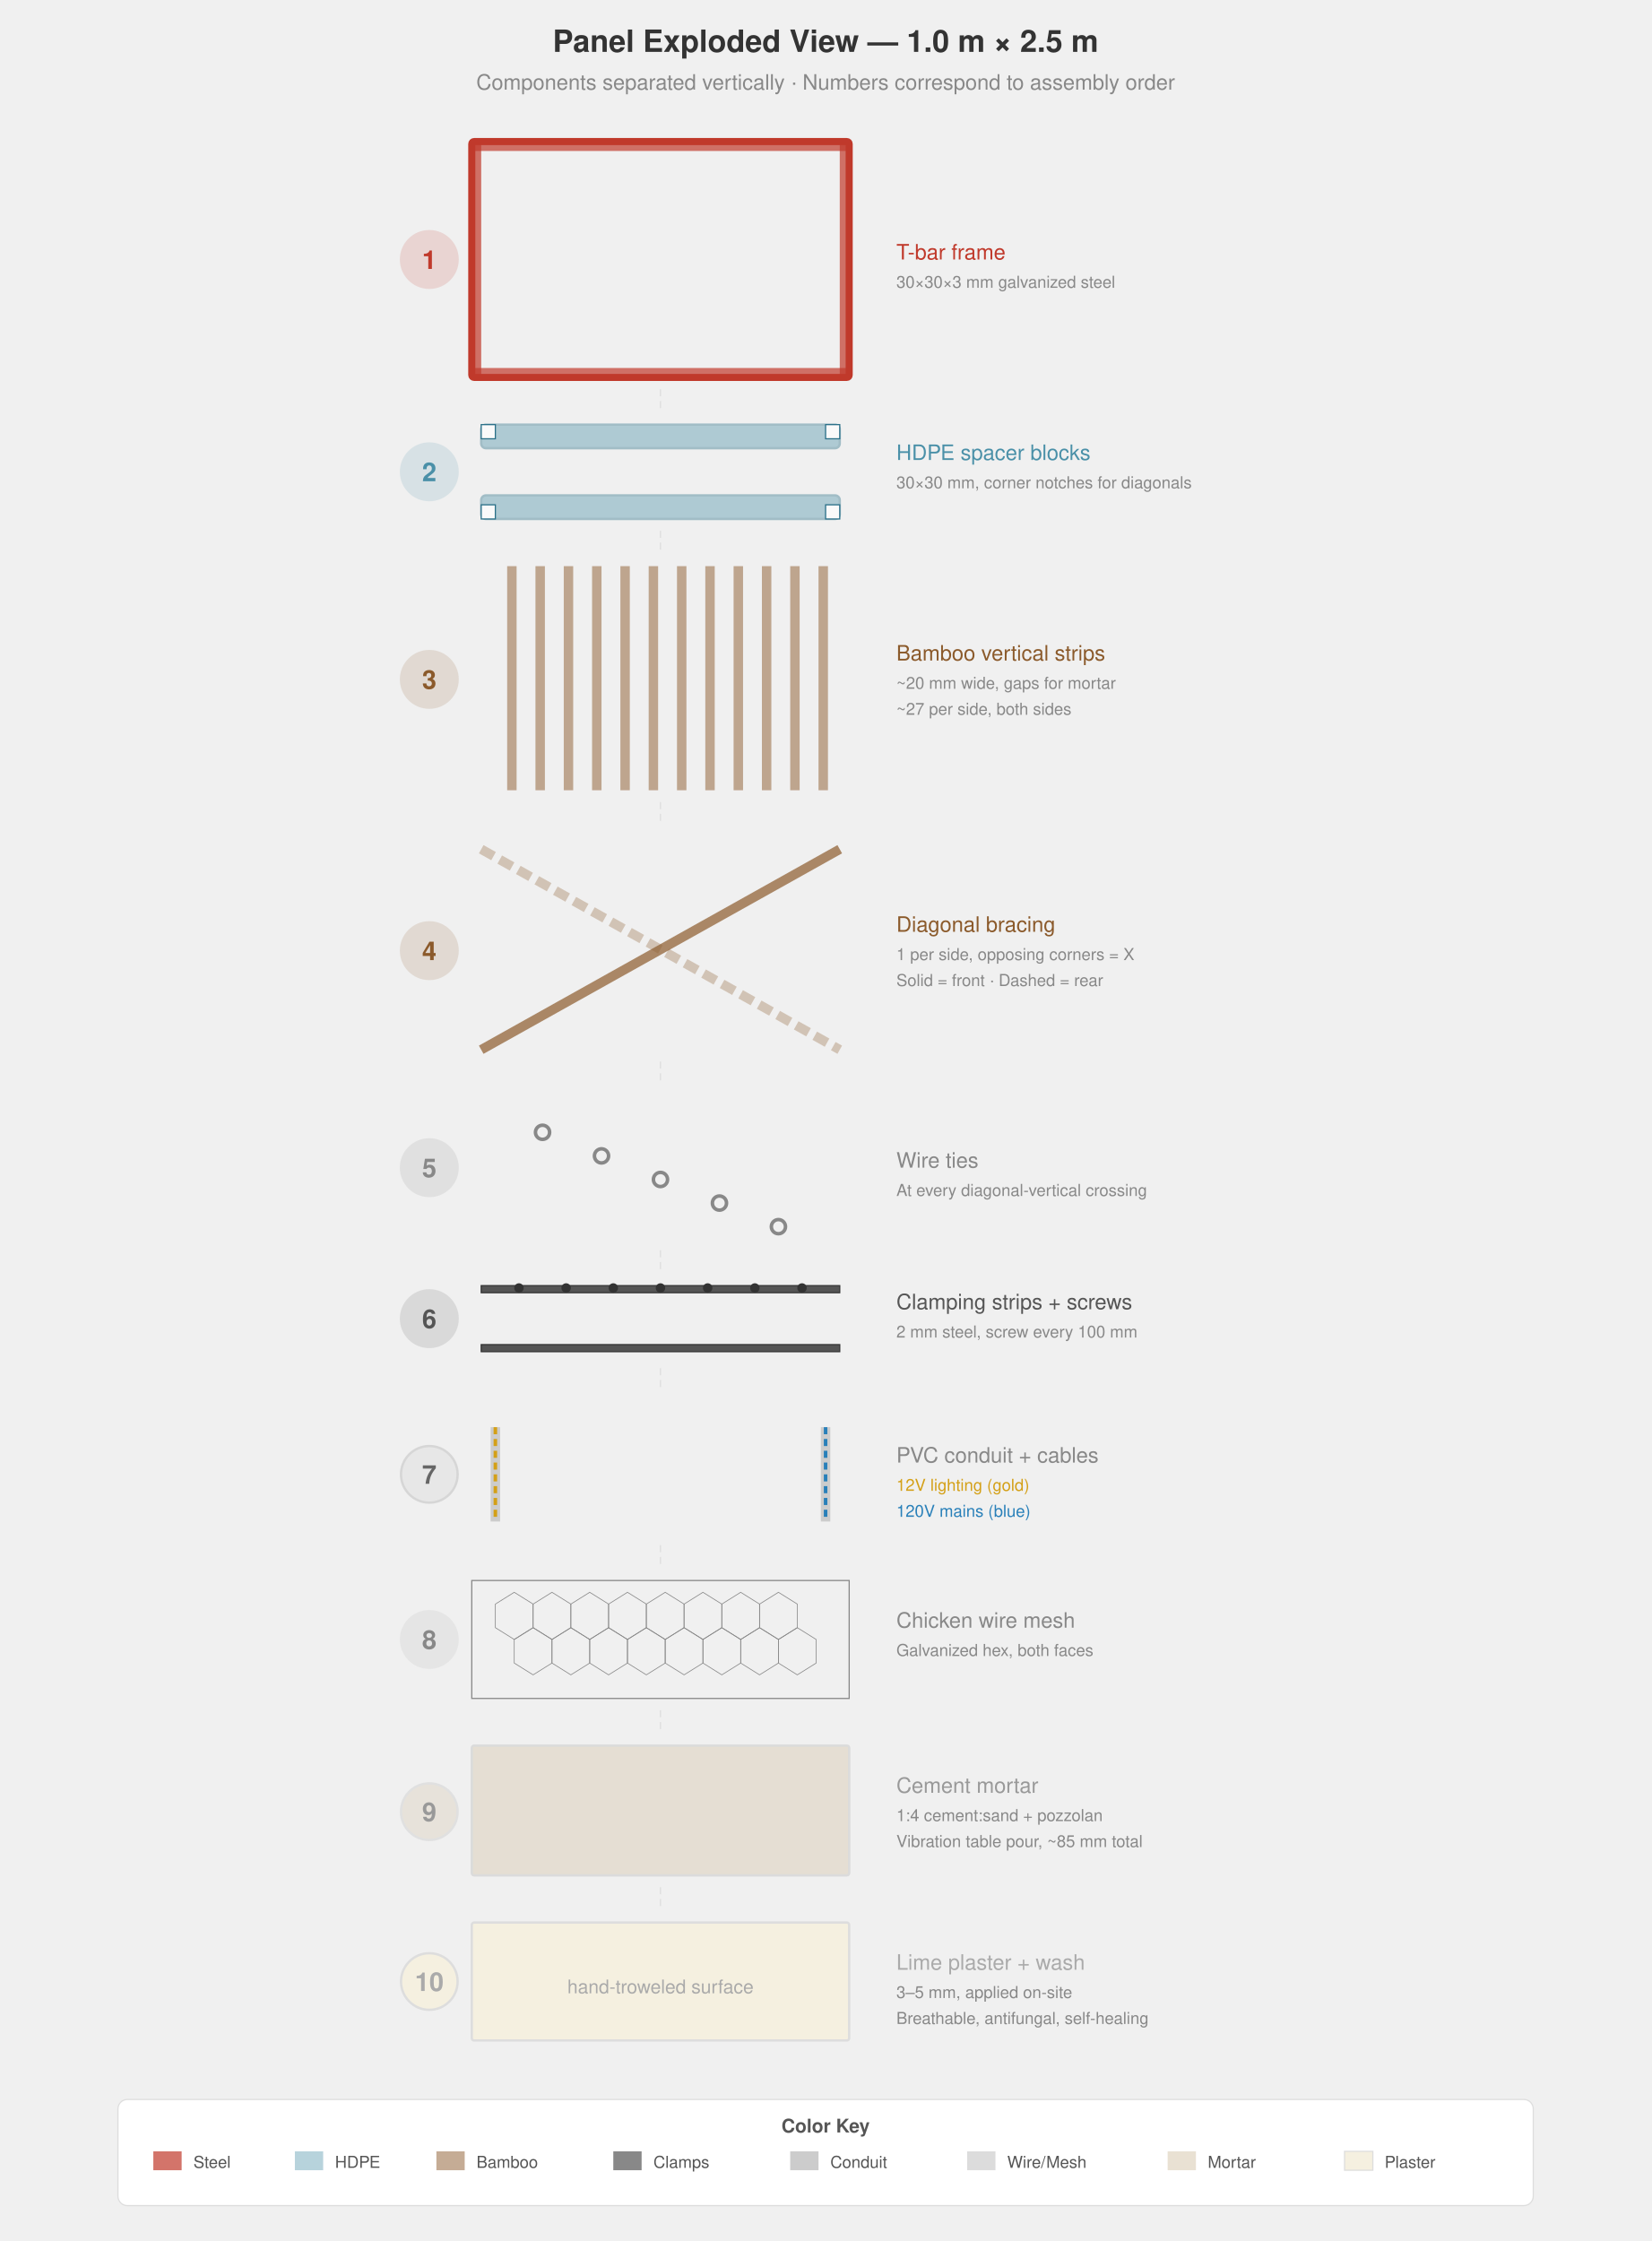
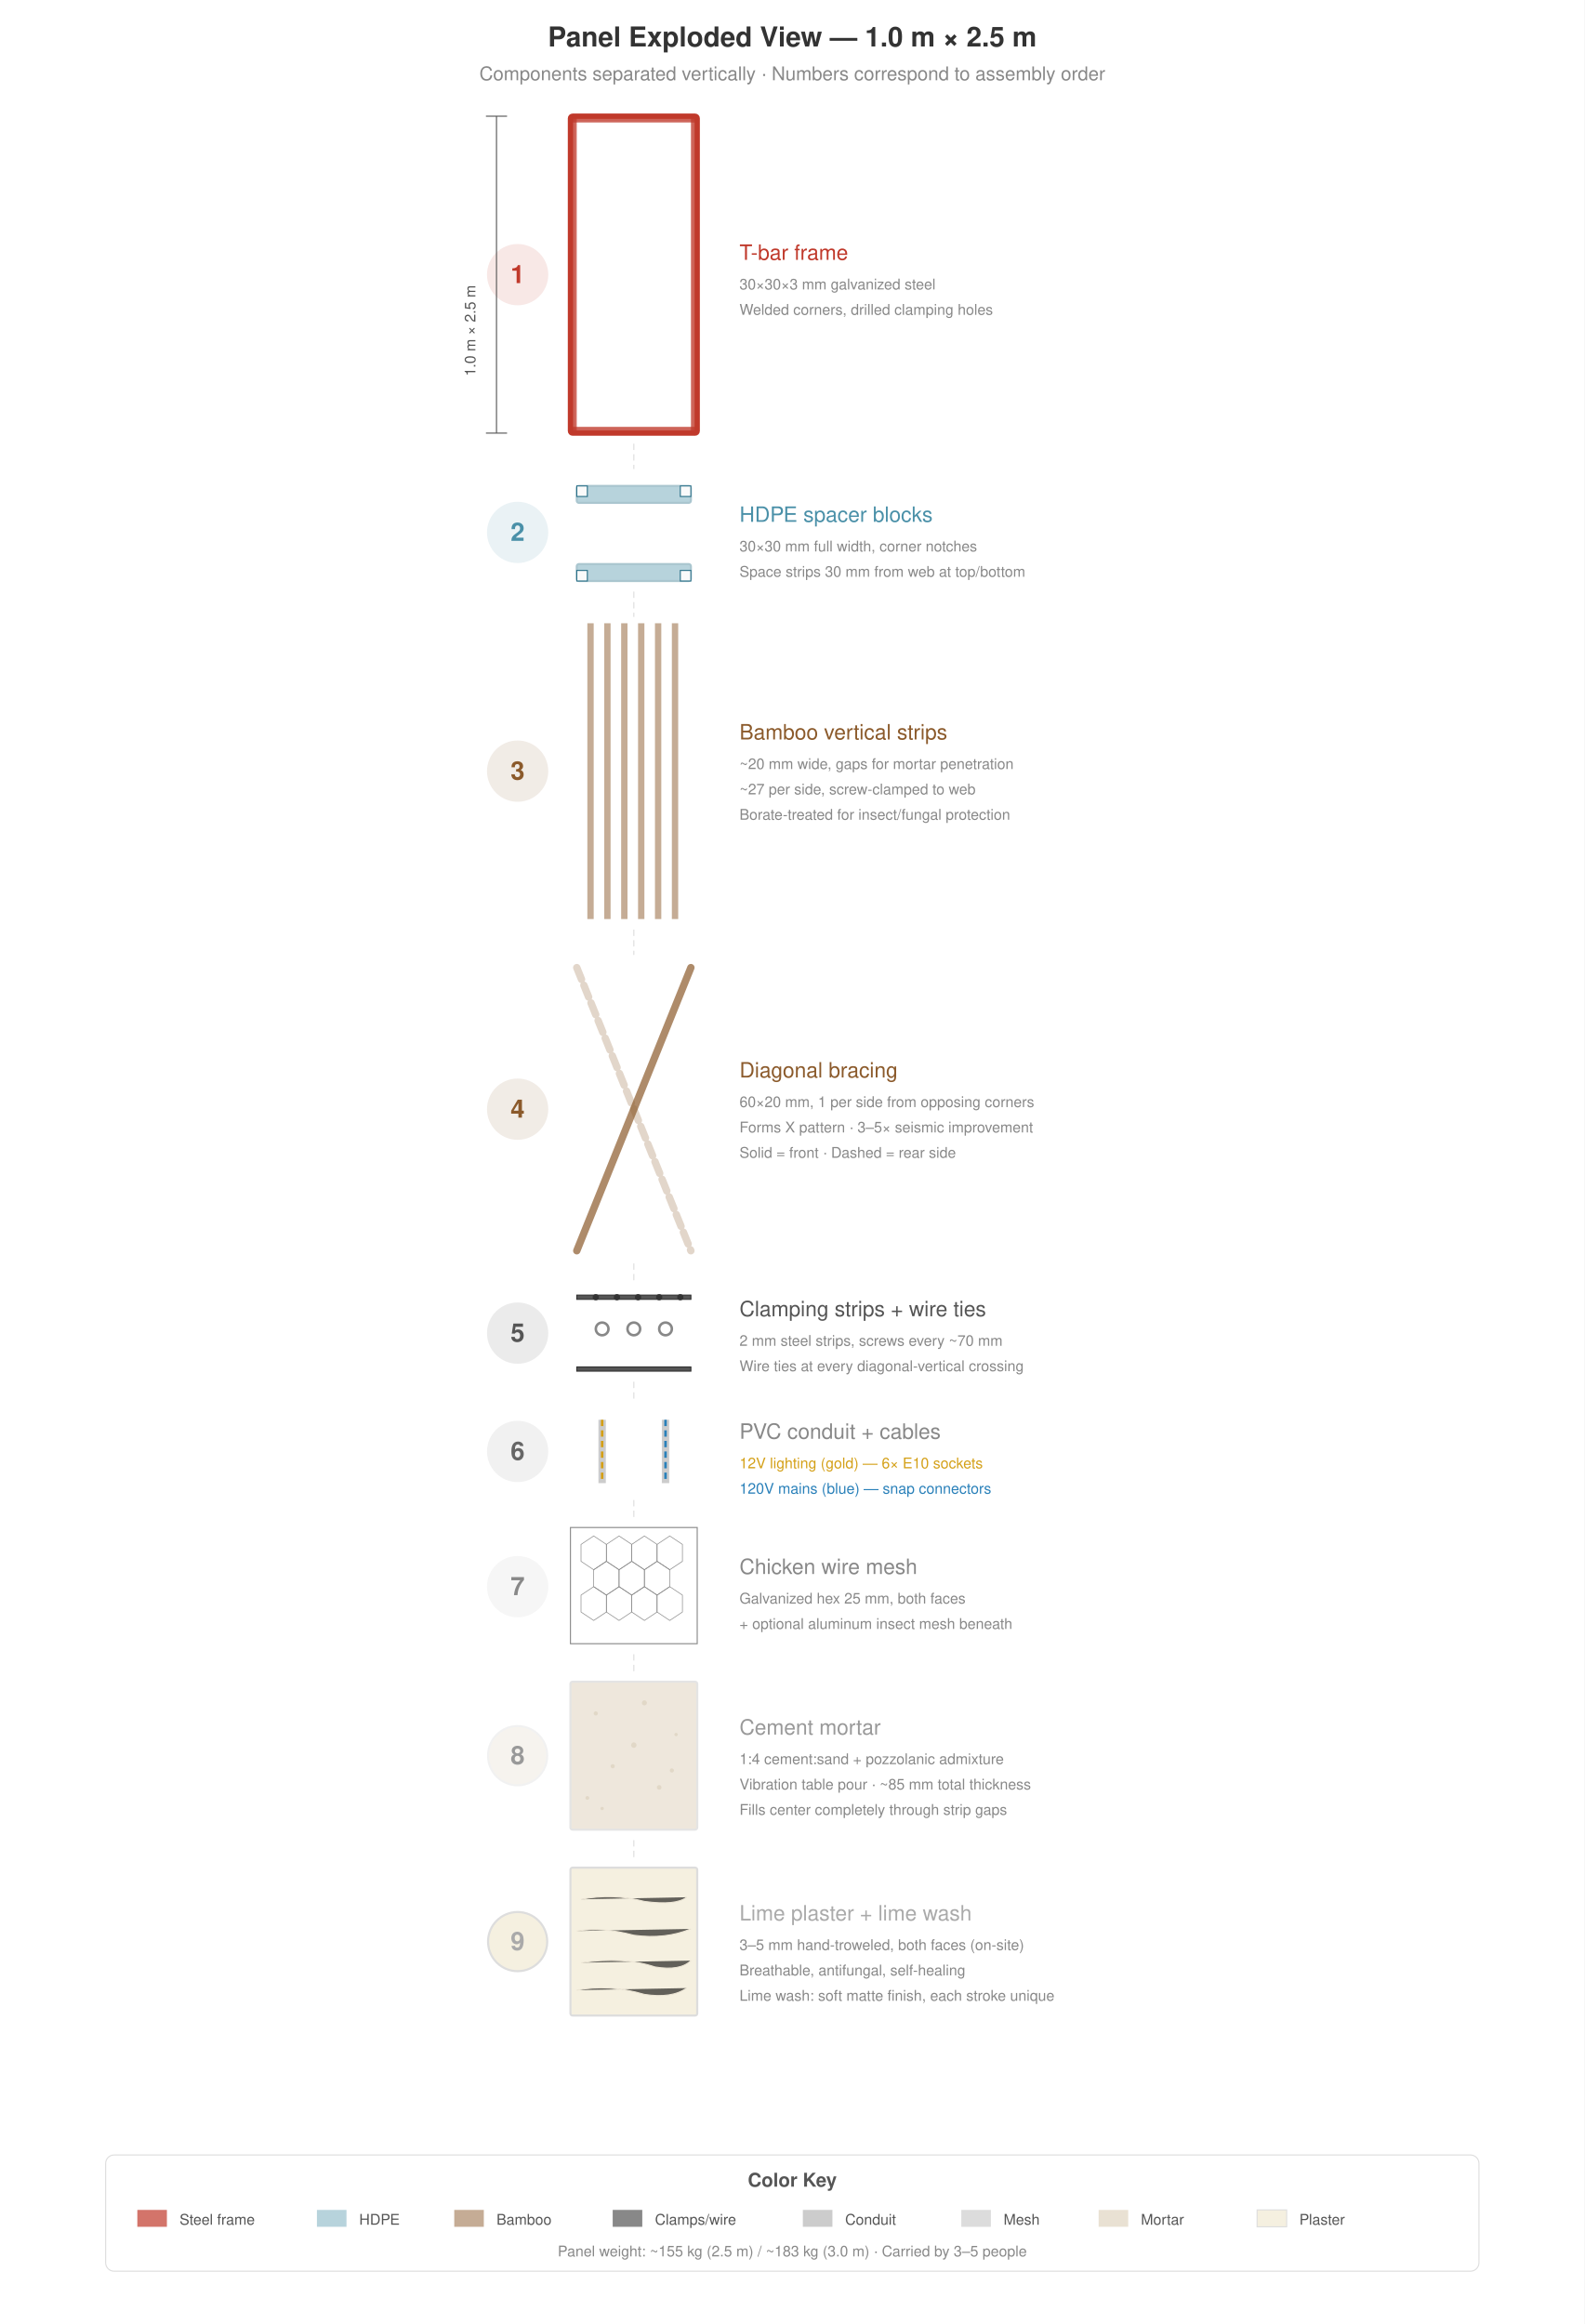
- <svg xmlns="http://www.w3.org/2000/svg" viewBox="0 0 700 950" style="background:#fafafa">
-   <text x="350" y="22" text-anchor="middle" font-size="13" fill="#333" font-weight="bold" font-family="Helvetica,Arial,sans-serif">Panel Exploded View — 1.0 m × 2.5 m</text>
-   <text x="350" y="38" text-anchor="middle" font-size="9" fill="#888" font-family="Helvetica,Arial,sans-serif">Components separated vertically · Numbers correspond to assembly order</text>
-   <g transform="translate(200, 60)">
-     <rect x="0" y="0" width="160" height="100" fill="none" stroke="#c0392b" stroke-width="3" rx="1" />
-     <rect x="0" y="0" width="160" height="4" fill="#c0392b" opacity="0.7" />
-     <rect x="0" y="96" width="160" height="4" fill="#c0392b" opacity="0.7" />
-     <rect x="0" y="0" width="4" height="100" fill="#c0392b" opacity="0.7" />
-     <rect x="156" y="0" width="4" height="100" fill="#c0392b" opacity="0.7" />
-     <circle cx="-18" cy="50" r="12" fill="#c0392b" opacity="0.15" stroke="#c0392b" stroke-width="1" />
-     <text x="-18" y="54" text-anchor="middle" font-size="11" fill="#c0392b" font-weight="bold" font-family="Helvetica,Arial,sans-serif">1</text>
-     <text x="180" y="50" font-size="9" fill="#c0392b" font-family="Helvetica,Arial,sans-serif">T-bar frame</text>
-     <text x="180" y="62" font-size="7" fill="#888" font-family="Helvetica,Arial,sans-serif">30×30×3 mm galvanized steel</text>
+ <svg xmlns="http://www.w3.org/2000/svg" viewBox="0 0 750 1100" style="background:#ffffff">
+   <rect width="100%" height="100%" fill="white" />
+   <text x="375" y="22" text-anchor="middle" font-size="13" fill="#333" font-weight="bold" font-family="Helvetica,Arial,sans-serif">Panel Exploded View — 1.0 m × 2.5 m</text>
+   <text x="375" y="38" text-anchor="middle" font-size="9" fill="#888" font-family="Helvetica,Arial,sans-serif">Components separated vertically · Numbers correspond to assembly order</text>
+   <g transform="translate(270, 55)">
+     <rect x="0" y="0" width="60" height="150" fill="none" stroke="#c0392b" stroke-width="2.5" rx="1" />
+     <rect x="0" y="0" width="60" height="3" fill="#c0392b" opacity="0.7" />
+     <rect x="0" y="147" width="60" height="3" fill="#c0392b" opacity="0.7" />
+     <rect x="0" y="0" width="3" height="150" fill="#c0392b" opacity="0.7" />
+     <rect x="57" y="0" width="3" height="150" fill="#c0392b" opacity="0.7" />
+     <rect x="1" y="0" width="1.5" height="150" fill="#c0392b" opacity="0.3" />
+     <rect x="57.5" y="0" width="1.5" height="150" fill="#c0392b" opacity="0.3" />
+     <rect x="0" y="1" width="60" height="1.5" fill="#c0392b" opacity="0.3" />
+     <rect x="0" y="147.5" width="60" height="1.5" fill="#c0392b" opacity="0.3" />
+     <circle cx="-25" cy="75" r="14" fill="#c0392b" opacity="0.12" stroke="#c0392b" stroke-width="1" />
+     <text x="-25" y="79" text-anchor="middle" font-size="12" fill="#c0392b" font-weight="bold" font-family="Helvetica,Arial,sans-serif">1</text>
+     <text x="80" y="68" font-size="10" fill="#c0392b" font-family="Helvetica,Arial,sans-serif">T-bar frame</text>
+     <text x="80" y="82" font-size="7" fill="#888" font-family="Helvetica,Arial,sans-serif">30×30×3 mm galvanized steel</text>
+     <text x="80" y="94" font-size="7" fill="#888" font-family="Helvetica,Arial,sans-serif">Welded corners, drilled clamping holes</text>
  </g>
-   <line x1="280" y1="165" x2="280" y2="175" stroke="#ddd" stroke-width="0.5" stroke-dasharray="3,2" />
-   <g transform="translate(200, 180)">
-     <rect x="4" y="0" width="152" height="10" fill="#4a90a8" opacity="0.4" stroke="#2a7088" stroke-width="1" rx="2" />
-     <rect x="4" y="30" width="152" height="10" fill="#4a90a8" opacity="0.4" stroke="#2a7088" stroke-width="1" rx="2" />
-     <rect x="4" y="0" width="6" height="6" fill="#fafafa" stroke="#2a7088" stroke-width="0.5" />
-     <rect x="150" y="0" width="6" height="6" fill="#fafafa" stroke="#2a7088" stroke-width="0.5" />
-     <rect x="4" y="34" width="6" height="6" fill="#fafafa" stroke="#2a7088" stroke-width="0.5" />
-     <rect x="150" y="34" width="6" height="6" fill="#fafafa" stroke="#2a7088" stroke-width="0.5" />
-     <circle cx="-18" cy="20" r="12" fill="#4a90a8" opacity="0.15" stroke="#4a90a8" stroke-width="1" />
-     <text x="-18" y="24" text-anchor="middle" font-size="11" fill="#4a90a8" font-weight="bold" font-family="Helvetica,Arial,sans-serif">2</text>
-     <text x="180" y="15" font-size="9" fill="#4a90a8" font-family="Helvetica,Arial,sans-serif">HDPE spacer blocks</text>
-     <text x="180" y="27" font-size="7" fill="#888" font-family="Helvetica,Arial,sans-serif">30×30 mm, corner notches for diagonals</text>
+   <line x1="300" y1="210" x2="300" y2="222" stroke="#ddd" stroke-width="0.5" stroke-dasharray="3,2" />
+   <g transform="translate(270, 225)">
+     <rect x="3" y="5" width="54" height="8" fill="#4a90a8" opacity="0.4" stroke="#2a7088" stroke-width="1" rx="1" />
+     <rect x="3" y="42" width="54" height="8" fill="#4a90a8" opacity="0.4" stroke="#2a7088" stroke-width="1" rx="1" />
+     <rect x="3" y="5" width="5" height="5" fill="#fafafa" stroke="#2a7088" stroke-width="0.5" />
+     <rect x="52" y="5" width="5" height="5" fill="#fafafa" stroke="#2a7088" stroke-width="0.5" />
+     <rect x="3" y="45" width="5" height="5" fill="#fafafa" stroke="#2a7088" stroke-width="0.5" />
+     <rect x="52" y="45" width="5" height="5" fill="#fafafa" stroke="#2a7088" stroke-width="0.5" />
+     <circle cx="-25" cy="27" r="14" fill="#4a90a8" opacity="0.12" stroke="#4a90a8" stroke-width="1" />
+     <text x="-25" y="31" text-anchor="middle" font-size="12" fill="#4a90a8" font-weight="bold" font-family="Helvetica,Arial,sans-serif">2</text>
+     <text x="80" y="22" font-size="10" fill="#4a90a8" font-family="Helvetica,Arial,sans-serif">HDPE spacer blocks</text>
+     <text x="80" y="36" font-size="7" fill="#888" font-family="Helvetica,Arial,sans-serif">30×30 mm full width, corner notches</text>
+     <text x="80" y="48" font-size="7" fill="#888" font-family="Helvetica,Arial,sans-serif">Space strips 30 mm from web at top/bottom</text>
  </g>
-   <line x1="280" y1="225" x2="280" y2="235" stroke="#ddd" stroke-width="0.5" stroke-dasharray="3,2" />
-   <g transform="translate(200, 240)">
+   <line x1="300" y1="280" x2="300" y2="292" stroke="#ddd" stroke-width="0.5" stroke-dasharray="3,2" />
+   <g transform="translate(270, 295)">
    <g fill="#8B5A2B" opacity="0.5">
-       <rect x="15" y="0" width="4" height="95" />
-       <rect x="27" y="0" width="4" height="95" />
-       <rect x="39" y="0" width="4" height="95" />
-       <rect x="51" y="0" width="4" height="95" />
-       <rect x="63" y="0" width="4" height="95" />
-       <rect x="75" y="0" width="4" height="95" />
-       <rect x="87" y="0" width="4" height="95" />
-       <rect x="99" y="0" width="4" height="95" />
-       <rect x="111" y="0" width="4" height="95" />
-       <rect x="123" y="0" width="4" height="95" />
-       <rect x="135" y="0" width="4" height="95" />
-       <rect x="147" y="0" width="4" height="95" />
+       <rect x="8" y="0" width="3" height="140" />
+       <rect x="16" y="0" width="3" height="140" />
+       <rect x="24" y="0" width="3" height="140" />
+       <rect x="32" y="0" width="3" height="140" />
+       <rect x="40" y="0" width="3" height="140" />
+       <rect x="48" y="0" width="3" height="140" />
    </g>
-     <circle cx="-18" cy="48" r="12" fill="#8B5A2B" opacity="0.15" stroke="#8B5A2B" stroke-width="1" />
-     <text x="-18" y="52" text-anchor="middle" font-size="11" fill="#8B5A2B" font-weight="bold" font-family="Helvetica,Arial,sans-serif">3</text>
-     <text x="180" y="40" font-size="9" fill="#8B5A2B" font-family="Helvetica,Arial,sans-serif">Bamboo vertical strips</text>
-     <text x="180" y="52" font-size="7" fill="#888" font-family="Helvetica,Arial,sans-serif">~20 mm wide, gaps for mortar</text>
-     <text x="180" y="63" font-size="7" fill="#888" font-family="Helvetica,Arial,sans-serif">~27 per side, both sides</text>
+     <circle cx="-25" cy="70" r="14" fill="#8B5A2B" opacity="0.12" stroke="#8B5A2B" stroke-width="1" />
+     <text x="-25" y="74" text-anchor="middle" font-size="12" fill="#8B5A2B" font-weight="bold" font-family="Helvetica,Arial,sans-serif">3</text>
+     <text x="80" y="55" font-size="10" fill="#8B5A2B" font-family="Helvetica,Arial,sans-serif">Bamboo vertical strips</text>
+     <text x="80" y="69" font-size="7" fill="#888" font-family="Helvetica,Arial,sans-serif">~20 mm wide, gaps for mortar penetration</text>
+     <text x="80" y="81" font-size="7" fill="#888" font-family="Helvetica,Arial,sans-serif">~27 per side, screw-clamped to web</text>
+     <text x="80" y="93" font-size="7" fill="#888" font-family="Helvetica,Arial,sans-serif">Borate-treated for insect/fungal protection</text>
  </g>
-   <line x1="280" y1="340" x2="280" y2="350" stroke="#ddd" stroke-width="0.5" stroke-dasharray="3,2" />
-   <g transform="translate(200, 355)">
-     <line x1="4" y1="90" x2="156" y2="5" stroke="#8B5A2B" stroke-width="4" opacity="0.7" />
-     <line x1="4" y1="5" x2="156" y2="90" stroke="#8B5A2B" stroke-width="4" opacity="0.3" stroke-dasharray="6,3" />
-     <circle cx="-18" cy="48" r="12" fill="#8B5A2B" opacity="0.15" stroke="#8B5A2B" stroke-width="1" />
-     <text x="-18" y="52" text-anchor="middle" font-size="11" fill="#8B5A2B" font-weight="bold" font-family="Helvetica,Arial,sans-serif">4</text>
-     <text x="180" y="40" font-size="9" fill="#8B5A2B" font-family="Helvetica,Arial,sans-serif">Diagonal bracing</text>
-     <text x="180" y="52" font-size="7" fill="#888" font-family="Helvetica,Arial,sans-serif">1 per side, opposing corners = X</text>
-     <text x="180" y="63" font-size="7" fill="#888" font-family="Helvetica,Arial,sans-serif">Solid = front · Dashed = rear</text>
+   <line x1="300" y1="440" x2="300" y2="452" stroke="#ddd" stroke-width="0.5" stroke-dasharray="3,2" />
+   <g transform="translate(270, 455)">
+     <line x1="3" y1="137" x2="57" y2="3" stroke="#8B5A2B" stroke-width="3.5" opacity="0.7" stroke-linecap="round" />
+     <line x1="3" y1="3" x2="57" y2="137" stroke="#8B5A2B" stroke-width="3.5" opacity="0.25" stroke-dasharray="6,3" stroke-linecap="round" />
+     <circle cx="-25" cy="70" r="14" fill="#8B5A2B" opacity="0.12" stroke="#8B5A2B" stroke-width="1" />
+     <text x="-25" y="74" text-anchor="middle" font-size="12" fill="#8B5A2B" font-weight="bold" font-family="Helvetica,Arial,sans-serif">4</text>
+     <text x="80" y="55" font-size="10" fill="#8B5A2B" font-family="Helvetica,Arial,sans-serif">Diagonal bracing</text>
+     <text x="80" y="69" font-size="7" fill="#888" font-family="Helvetica,Arial,sans-serif">60×20 mm, 1 per side from opposing corners</text>
+     <text x="80" y="81" font-size="7" fill="#888" font-family="Helvetica,Arial,sans-serif">Forms X pattern · 3–5× seismic improvement</text>
+     <text x="80" y="93" font-size="7" fill="#888" font-family="Helvetica,Arial,sans-serif">Solid = front · Dashed = rear side</text>
  </g>
-   <line x1="280" y1="450" x2="280" y2="460" stroke="#ddd" stroke-width="0.5" stroke-dasharray="3,2" />
-   <g transform="translate(200, 465)">
-     <circle cx="30" cy="15" r="3" fill="none" stroke="#888" stroke-width="1.5" />
-     <circle cx="55" cy="25" r="3" fill="none" stroke="#888" stroke-width="1.5" />
-     <circle cx="80" cy="35" r="3" fill="none" stroke="#888" stroke-width="1.5" />
-     <circle cx="105" cy="45" r="3" fill="none" stroke="#888" stroke-width="1.5" />
-     <circle cx="130" cy="55" r="3" fill="none" stroke="#888" stroke-width="1.5" />
-     <circle cx="-18" cy="30" r="12" fill="#888" opacity="0.15" stroke="#888" stroke-width="1" />
-     <text x="-18" y="34" text-anchor="middle" font-size="11" fill="#888" font-weight="bold" font-family="Helvetica,Arial,sans-serif">5</text>
-     <text x="180" y="30" font-size="9" fill="#888" font-family="Helvetica,Arial,sans-serif">Wire ties</text>
-     <text x="180" y="42" font-size="7" fill="#888" font-family="Helvetica,Arial,sans-serif">At every diagonal-vertical crossing</text>
+   <line x1="300" y1="598" x2="300" y2="608" stroke="#ddd" stroke-width="0.5" stroke-dasharray="3,2" />
+   <g transform="translate(270, 611)">
+     <rect x="3" y="2" width="54" height="2" fill="#555" stroke="#333" stroke-width="0.5" />
+     <rect x="3" y="36" width="54" height="2" fill="#555" stroke="#333" stroke-width="0.5" />
+     <g fill="#333">
+       <circle cx="12" cy="3" r="1.5" />
+       <circle cx="22" cy="3" r="1.5" />
+       <circle cx="32" cy="3" r="1.5" />
+       <circle cx="42" cy="3" r="1.5" />
+       <circle cx="52" cy="3" r="1.5" />
+     </g>
+     <circle cx="15" cy="18" r="3" fill="none" stroke="#888" stroke-width="1.2" />
+     <circle cx="30" cy="18" r="3" fill="none" stroke="#888" stroke-width="1.2" />
+     <circle cx="45" cy="18" r="3" fill="none" stroke="#888" stroke-width="1.2" />
+     <circle cx="-25" cy="20" r="14" fill="#555" opacity="0.12" stroke="#555" stroke-width="1" />
+     <text x="-25" y="24" text-anchor="middle" font-size="12" fill="#555" font-weight="bold" font-family="Helvetica,Arial,sans-serif">5</text>
+     <text x="80" y="12" font-size="10" fill="#555" font-family="Helvetica,Arial,sans-serif">Clamping strips + wire ties</text>
+     <text x="80" y="26" font-size="7" fill="#888" font-family="Helvetica,Arial,sans-serif">2 mm steel strips, screws every ~70 mm</text>
+     <text x="80" y="38" font-size="7" fill="#888" font-family="Helvetica,Arial,sans-serif">Wire ties at every diagonal-vertical crossing</text>
  </g>
-   <line x1="280" y1="530" x2="280" y2="540" stroke="#ddd" stroke-width="0.5" stroke-dasharray="3,2" />
-   <g transform="translate(200, 545)">
-     <rect x="4" y="0" width="152" height="3" fill="#555" stroke="#333" stroke-width="0.5" />
-     <rect x="4" y="25" width="152" height="3" fill="#555" stroke="#333" stroke-width="0.5" />
-     <g fill="#333">
-       <circle cx="20" cy="1" r="2" />
-       <circle cx="40" cy="1" r="2" />
-       <circle cx="60" cy="1" r="2" />
-       <circle cx="80" cy="1" r="2" />
-       <circle cx="100" cy="1" r="2" />
-       <circle cx="120" cy="1" r="2" />
-       <circle cx="140" cy="1" r="2" />
+   <line x1="300" y1="654" x2="300" y2="664" stroke="#ddd" stroke-width="0.5" stroke-dasharray="3,2" />
+   <g transform="translate(270, 667)">
+     <line x1="15" y1="5" x2="15" y2="35" stroke="#ccc" stroke-width="3.5" />
+     <line x1="45" y1="5" x2="45" y2="35" stroke="#ccc" stroke-width="3.5" />
+     <line x1="15" y1="5" x2="15" y2="35" stroke="#d4a017" stroke-width="1.2" stroke-dasharray="3,2" />
+     <line x1="45" y1="5" x2="45" y2="35" stroke="#2980b9" stroke-width="1.2" stroke-dasharray="3,2" />
+     <circle cx="-25" cy="20" r="14" fill="#888" opacity="0.12" stroke="#888" stroke-width="1" />
+     <text x="-25" y="24" text-anchor="middle" font-size="12" fill="#666" font-weight="bold" font-family="Helvetica,Arial,sans-serif">6</text>
+     <text x="80" y="14" font-size="10" fill="#888" font-family="Helvetica,Arial,sans-serif">PVC conduit + cables</text>
+     <text x="80" y="28" font-size="7" fill="#d4a017" font-family="Helvetica,Arial,sans-serif">12V lighting (gold) — 6× E10 sockets</text>
+     <text x="80" y="40" font-size="7" fill="#2980b9" font-family="Helvetica,Arial,sans-serif">120V mains (blue) — snap connectors</text>
+   </g>
+   <line x1="300" y1="710" x2="300" y2="720" stroke="#ddd" stroke-width="0.5" stroke-dasharray="3,2" />
+   <g transform="translate(270, 723)">
+     <rect x="0" y="0" width="60" height="55" fill="none" stroke="#888" stroke-width="0.5" />
+     <g stroke="#888" stroke-width="0.3" fill="none">
+       <path d="M5,8 L11,4 L17,8 L17,16 L11,20 L5,16Z" />
+       <path d="M17,8 L23,4 L29,8 L29,16 L23,20 L17,16Z" />
+       <path d="M29,8 L35,4 L41,8 L41,16 L35,20 L29,16Z" />
+       <path d="M41,8 L47,4 L53,8 L53,16 L47,20 L41,16Z" />
+       <path d="M11,20 L17,16 L23,20 L23,28 L17,32 L11,28Z" />
+       <path d="M23,20 L29,16 L35,20 L35,28 L29,32 L23,28Z" />
+       <path d="M35,20 L41,16 L47,20 L47,28 L41,32 L35,28Z" />
+       <path d="M5,32 L11,28 L17,32 L17,40 L11,44 L5,40Z" />
+       <path d="M17,32 L23,28 L29,32 L29,40 L23,44 L17,40Z" />
+       <path d="M29,32 L35,28 L41,32 L41,40 L35,44 L29,40Z" />
+       <path d="M41,32 L47,28 L53,32 L53,40 L47,44 L41,40Z" />
    </g>
-     <circle cx="-18" cy="14" r="12" fill="#555" opacity="0.15" stroke="#555" stroke-width="1" />
-     <text x="-18" y="18" text-anchor="middle" font-size="11" fill="#555" font-weight="bold" font-family="Helvetica,Arial,sans-serif">6</text>
-     <text x="180" y="10" font-size="9" fill="#555" font-family="Helvetica,Arial,sans-serif">Clamping strips + screws</text>
-     <text x="180" y="22" font-size="7" fill="#888" font-family="Helvetica,Arial,sans-serif">2 mm steel, screw every 100 mm</text>
+     <circle cx="-25" cy="28" r="14" fill="#888" opacity="0.08" stroke="#888" stroke-width="1" />
+     <text x="-25" y="32" text-anchor="middle" font-size="12" fill="#888" font-weight="bold" font-family="Helvetica,Arial,sans-serif">7</text>
+     <text x="80" y="22" font-size="10" fill="#888" font-family="Helvetica,Arial,sans-serif">Chicken wire mesh</text>
+     <text x="80" y="36" font-size="7" fill="#888" font-family="Helvetica,Arial,sans-serif">Galvanized hex 25 mm, both faces</text>
+     <text x="80" y="48" font-size="7" fill="#888" font-family="Helvetica,Arial,sans-serif">+ optional aluminum insect mesh beneath</text>
  </g>
-   <line x1="280" y1="580" x2="280" y2="590" stroke="#ddd" stroke-width="0.5" stroke-dasharray="3,2" />
-   <g transform="translate(200, 595)">
-     <line x1="10" y1="10" x2="10" y2="50" stroke="#ccc" stroke-width="4" />
-     <line x1="150" y1="10" x2="150" y2="50" stroke="#ccc" stroke-width="4" />
-     <line x1="10" y1="10" x2="10" y2="50" stroke="#d4a017" stroke-width="1.5" stroke-dasharray="3,2" />
-     <line x1="150" y1="10" x2="150" y2="50" stroke="#2980b9" stroke-width="1.5" stroke-dasharray="3,2" />
-     <circle cx="-18" cy="30" r="12" fill="#ccc" opacity="0.25" stroke="#888" stroke-width="1" />
-     <text x="-18" y="34" text-anchor="middle" font-size="11" fill="#666" font-weight="bold" font-family="Helvetica,Arial,sans-serif">7</text>
-     <text x="180" y="25" font-size="9" fill="#888" font-family="Helvetica,Arial,sans-serif">PVC conduit + cables</text>
-     <text x="180" y="37" font-size="7" fill="#d4a017" font-family="Helvetica,Arial,sans-serif">12V lighting (gold)</text>
-     <text x="180" y="48" font-size="7" fill="#2980b9" font-family="Helvetica,Arial,sans-serif">120V mains (blue)</text>
+   <line x1="300" y1="783" x2="300" y2="793" stroke="#ddd" stroke-width="0.5" stroke-dasharray="3,2" />
+   <g transform="translate(270, 796)">
+     <rect x="0" y="0" width="60" height="70" fill="#d4c4a8" opacity="0.4" stroke="#bbb" stroke-width="1" rx="1" />
+     <g fill="#c4b498" opacity="0.3">
+       <circle cx="12" cy="15" r="1" />
+       <circle cx="35" cy="10" r="1.2" />
+       <circle cx="50" cy="25" r="0.8" />
+       <circle cx="20" cy="40" r="1" />
+       <circle cx="42" cy="50" r="1.1" />
+       <circle cx="8" cy="55" r="0.9" />
+       <circle cx="30" cy="30" r="1.3" />
+       <circle cx="15" cy="60" r="0.8" />
+       <circle cx="48" cy="42" r="1" />
+     </g>
+     <circle cx="-25" cy="35" r="14" fill="#d4c4a8" opacity="0.2" stroke="#bbb" stroke-width="1" />
+     <text x="-25" y="39" text-anchor="middle" font-size="12" fill="#999" font-weight="bold" font-family="Helvetica,Arial,sans-serif">8</text>
+     <text x="80" y="25" font-size="10" fill="#999" font-family="Helvetica,Arial,sans-serif">Cement mortar</text>
+     <text x="80" y="39" font-size="7" fill="#888" font-family="Helvetica,Arial,sans-serif">1:4 cement:sand + pozzolanic admixture</text>
+     <text x="80" y="51" font-size="7" fill="#888" font-family="Helvetica,Arial,sans-serif">Vibration table pour · ~85 mm total thickness</text>
+     <text x="80" y="63" font-size="7" fill="#888" font-family="Helvetica,Arial,sans-serif">Fills center completely through strip gaps</text>
  </g>
-   <line x1="280" y1="655" x2="280" y2="665" stroke="#ddd" stroke-width="0.5" stroke-dasharray="3,2" />
-   <g transform="translate(200, 670)">
-     <rect x="0" y="0" width="160" height="50" fill="none" stroke="#888" stroke-width="0.5" />
-     <g stroke="#888" stroke-width="0.3" fill="none">
-       <path d="M10,10 L18,5 L26,10 L26,20 L18,25 L10,20Z" />
-       <path d="M26,10 L34,5 L42,10 L42,20 L34,25 L26,20Z" />
-       <path d="M42,10 L50,5 L58,10 L58,20 L50,25 L42,20Z" />
-       <path d="M58,10 L66,5 L74,10 L74,20 L66,25 L58,20Z" />
-       <path d="M74,10 L82,5 L90,10 L90,20 L82,25 L74,20Z" />
-       <path d="M90,10 L98,5 L106,10 L106,20 L98,25 L90,20Z" />
-       <path d="M106,10 L114,5 L122,10 L122,20 L114,25 L106,20Z" />
-       <path d="M122,10 L130,5 L138,10 L138,20 L130,25 L122,20Z" />
-       <path d="M18,25 L26,20 L34,25 L34,35 L26,40 L18,35Z" />
-       <path d="M34,25 L42,20 L50,25 L50,35 L42,40 L34,35Z" />
-       <path d="M50,25 L58,20 L66,25 L66,35 L58,40 L50,35Z" />
-       <path d="M66,25 L74,20 L82,25 L82,35 L74,40 L66,35Z" />
-       <path d="M82,25 L90,20 L98,25 L98,35 L90,40 L82,35Z" />
-       <path d="M98,25 L106,20 L114,25 L114,35 L106,40 L98,35Z" />
-       <path d="M114,25 L122,20 L130,25 L130,35 L122,40 L114,35Z" />
-       <path d="M130,25 L138,20 L146,25 L146,35 L138,40 L130,35Z" />
+   <line x1="300" y1="871" x2="300" y2="881" stroke="#ddd" stroke-width="0.5" stroke-dasharray="3,2" />
+   <g transform="translate(270, 884)">
+     <rect x="0" y="0" width="60" height="70" fill="#f5f0e0" stroke="#ddd" stroke-width="1" rx="1" />
+     <g stroke="#e8e0d0" stroke-width="0.5" opacity="0.6">
+       <path d="M5,15 Q20,12 35,16 Q50,18 55,14" />
+       <path d="M3,30 Q15,28 30,32 Q45,34 57,29" />
+       <path d="M5,45 Q25,42 40,47 Q52,49 57,44" />
+       <path d="M3,58 Q18,55 35,60 Q48,62 55,57" />
    </g>
-     <circle cx="-18" cy="25" r="12" fill="#888" opacity="0.1" stroke="#888" stroke-width="1" />
-     <text x="-18" y="29" text-anchor="middle" font-size="11" fill="#888" font-weight="bold" font-family="Helvetica,Arial,sans-serif">8</text>
-     <text x="180" y="20" font-size="9" fill="#888" font-family="Helvetica,Arial,sans-serif">Chicken wire mesh</text>
-     <text x="180" y="32" font-size="7" fill="#888" font-family="Helvetica,Arial,sans-serif">Galvanized hex, both faces</text>
+     <circle cx="-25" cy="35" r="14" fill="#f5f0e0" stroke="#ddd" stroke-width="1" />
+     <text x="-25" y="39" text-anchor="middle" font-size="12" fill="#aaa" font-weight="bold" font-family="Helvetica,Arial,sans-serif">9</text>
+     <text x="80" y="25" font-size="10" fill="#aaa" font-family="Helvetica,Arial,sans-serif">Lime plaster + lime wash</text>
+     <text x="80" y="39" font-size="7" fill="#888" font-family="Helvetica,Arial,sans-serif">3–5 mm hand-troweled, both faces (on-site)</text>
+     <text x="80" y="51" font-size="7" fill="#888" font-family="Helvetica,Arial,sans-serif">Breathable, antifungal, self-healing</text>
+     <text x="80" y="63" font-size="7" fill="#888" font-family="Helvetica,Arial,sans-serif">Lime wash: soft matte finish, each stroke unique</text>
  </g>
-   <line x1="280" y1="725" x2="280" y2="735" stroke="#ddd" stroke-width="0.5" stroke-dasharray="3,2" />
-   <g transform="translate(200, 740)">
-     <rect x="0" y="0" width="160" height="55" fill="#d4c4a8" opacity="0.4" stroke="#bbb" stroke-width="1" rx="1" />
-     <circle cx="-18" cy="28" r="12" fill="#d4c4a8" opacity="0.3" stroke="#bbb" stroke-width="1" />
-     <text x="-18" y="32" text-anchor="middle" font-size="11" fill="#999" font-weight="bold" font-family="Helvetica,Arial,sans-serif">9</text>
-     <text x="180" y="20" font-size="9" fill="#999" font-family="Helvetica,Arial,sans-serif">Cement mortar</text>
-     <text x="180" y="32" font-size="7" fill="#888" font-family="Helvetica,Arial,sans-serif">1:4 cement:sand + pozzolan</text>
-     <text x="180" y="43" font-size="7" fill="#888" font-family="Helvetica,Arial,sans-serif">Vibration table pour, ~85 mm total</text>
-   </g>
-   <line x1="280" y1="800" x2="280" y2="810" stroke="#ddd" stroke-width="0.5" stroke-dasharray="3,2" />
-   <g transform="translate(200, 815)">
-     <rect x="0" y="0" width="160" height="50" fill="#f5f0e0" stroke="#ddd" stroke-width="1" rx="1" />
-     <text x="80" y="30" text-anchor="middle" font-size="8" fill="#aaa" font-family="Helvetica,Arial,sans-serif">hand-troweled surface</text>
-     <circle cx="-18" cy="25" r="12" fill="#f5f0e0" stroke="#ddd" stroke-width="1" />
-     <text x="-18" y="29" text-anchor="middle" font-size="11" fill="#aaa" font-weight="bold" font-family="Helvetica,Arial,sans-serif">10</text>
-     <text x="180" y="20" font-size="9" fill="#aaa" font-family="Helvetica,Arial,sans-serif">Lime plaster + wash</text>
-     <text x="180" y="32" font-size="7" fill="#888" font-family="Helvetica,Arial,sans-serif">3–5 mm, applied on-site</text>
-     <text x="180" y="43" font-size="7" fill="#888" font-family="Helvetica,Arial,sans-serif">Breathable, antifungal, self-healing</text>
-   </g>
-   <g transform="translate(50, 890)" font-family="Helvetica,Arial,sans-serif">
-     <rect x="0" y="0" width="600" height="45" fill="white" stroke="#ddd" stroke-width="0.5" rx="4" />
-     <text x="300" y="14" text-anchor="middle" font-size="8" fill="#555" font-weight="bold">Color Key</text>
-     <rect x="15" y="22" width="12" height="8" fill="#c0392b" opacity="0.7" />
-     <text x="32" y="29" font-size="7" fill="#555">Steel</text>
-     <rect x="75" y="22" width="12" height="8" fill="#4a90a8" opacity="0.4" />
-     <text x="92" y="29" font-size="7" fill="#555">HDPE</text>
-     <rect x="135" y="22" width="12" height="8" fill="#8B5A2B" opacity="0.5" />
-     <text x="152" y="29" font-size="7" fill="#555">Bamboo</text>
-     <rect x="210" y="22" width="12" height="8" fill="#555" opacity="0.7" />
-     <text x="227" y="29" font-size="7" fill="#555">Clamps</text>
-     <rect x="285" y="22" width="12" height="8" fill="#ccc" />
-     <text x="302" y="29" font-size="7" fill="#555">Conduit</text>
-     <rect x="360" y="22" width="12" height="8" fill="#888" opacity="0.3" />
-     <text x="377" y="29" font-size="7" fill="#555">Wire/Mesh</text>
-     <rect x="445" y="22" width="12" height="8" fill="#d4c4a8" opacity="0.5" />
-     <text x="462" y="29" font-size="7" fill="#555">Mortar</text>
-     <rect x="520" y="22" width="12" height="8" fill="#f5f0e0" stroke="#ddd" stroke-width="0.5" />
-     <text x="537" y="29" font-size="7" fill="#555">Plaster</text>
+   <line x1="235" y1="55" x2="235" y2="205" stroke="#555" stroke-width="0.5" />
+   <line x1="230" y1="55" x2="240" y2="55" stroke="#555" stroke-width="0.5" />
+   <line x1="230" y1="205" x2="240" y2="205" stroke="#555" stroke-width="0.5" />
+   <text x="225" y="135" text-anchor="end" font-size="7" fill="#555" font-family="Helvetica,Arial,sans-serif" transform="rotate(-90,225,135)">1.0 m × 2.5 m</text>
+   <g transform="translate(50, 1020)" font-family="Helvetica,Arial,sans-serif">
+     <rect x="0" y="0" width="650" height="55" fill="white" stroke="#ddd" stroke-width="0.5" rx="4" />
+     <text x="325" y="15" text-anchor="middle" font-size="9" fill="#555" font-weight="bold">Color Key</text>
+     <rect x="15" y="26" width="14" height="8" fill="#c0392b" opacity="0.7" />
+     <text x="35" y="33" font-size="7" fill="#555">Steel frame</text>
+     <rect x="100" y="26" width="14" height="8" fill="#4a90a8" opacity="0.4" />
+     <text x="120" y="33" font-size="7" fill="#555">HDPE</text>
+     <rect x="165" y="26" width="14" height="8" fill="#8B5A2B" opacity="0.5" />
+     <text x="185" y="33" font-size="7" fill="#555">Bamboo</text>
+     <rect x="240" y="26" width="14" height="8" fill="#555" opacity="0.7" />
+     <text x="260" y="33" font-size="7" fill="#555">Clamps/wire</text>
+     <rect x="330" y="26" width="14" height="8" fill="#ccc" />
+     <text x="350" y="33" font-size="7" fill="#555">Conduit</text>
+     <rect x="405" y="26" width="14" height="8" fill="#888" opacity="0.3" />
+     <text x="425" y="33" font-size="7" fill="#555">Mesh</text>
+     <rect x="470" y="26" width="14" height="8" fill="#d4c4a8" opacity="0.5" />
+     <text x="490" y="33" font-size="7" fill="#555">Mortar</text>
+     <rect x="545" y="26" width="14" height="8" fill="#f5f0e0" stroke="#ddd" stroke-width="0.5" />
+     <text x="565" y="33" font-size="7" fill="#555">Plaster</text>
+     <text x="325" y="48" text-anchor="middle" font-size="7" fill="#888">Panel weight: ~155 kg (2.5 m) / ~183 kg (3.0 m) · Carried by 3–5 people</text>
  </g>
</svg>
